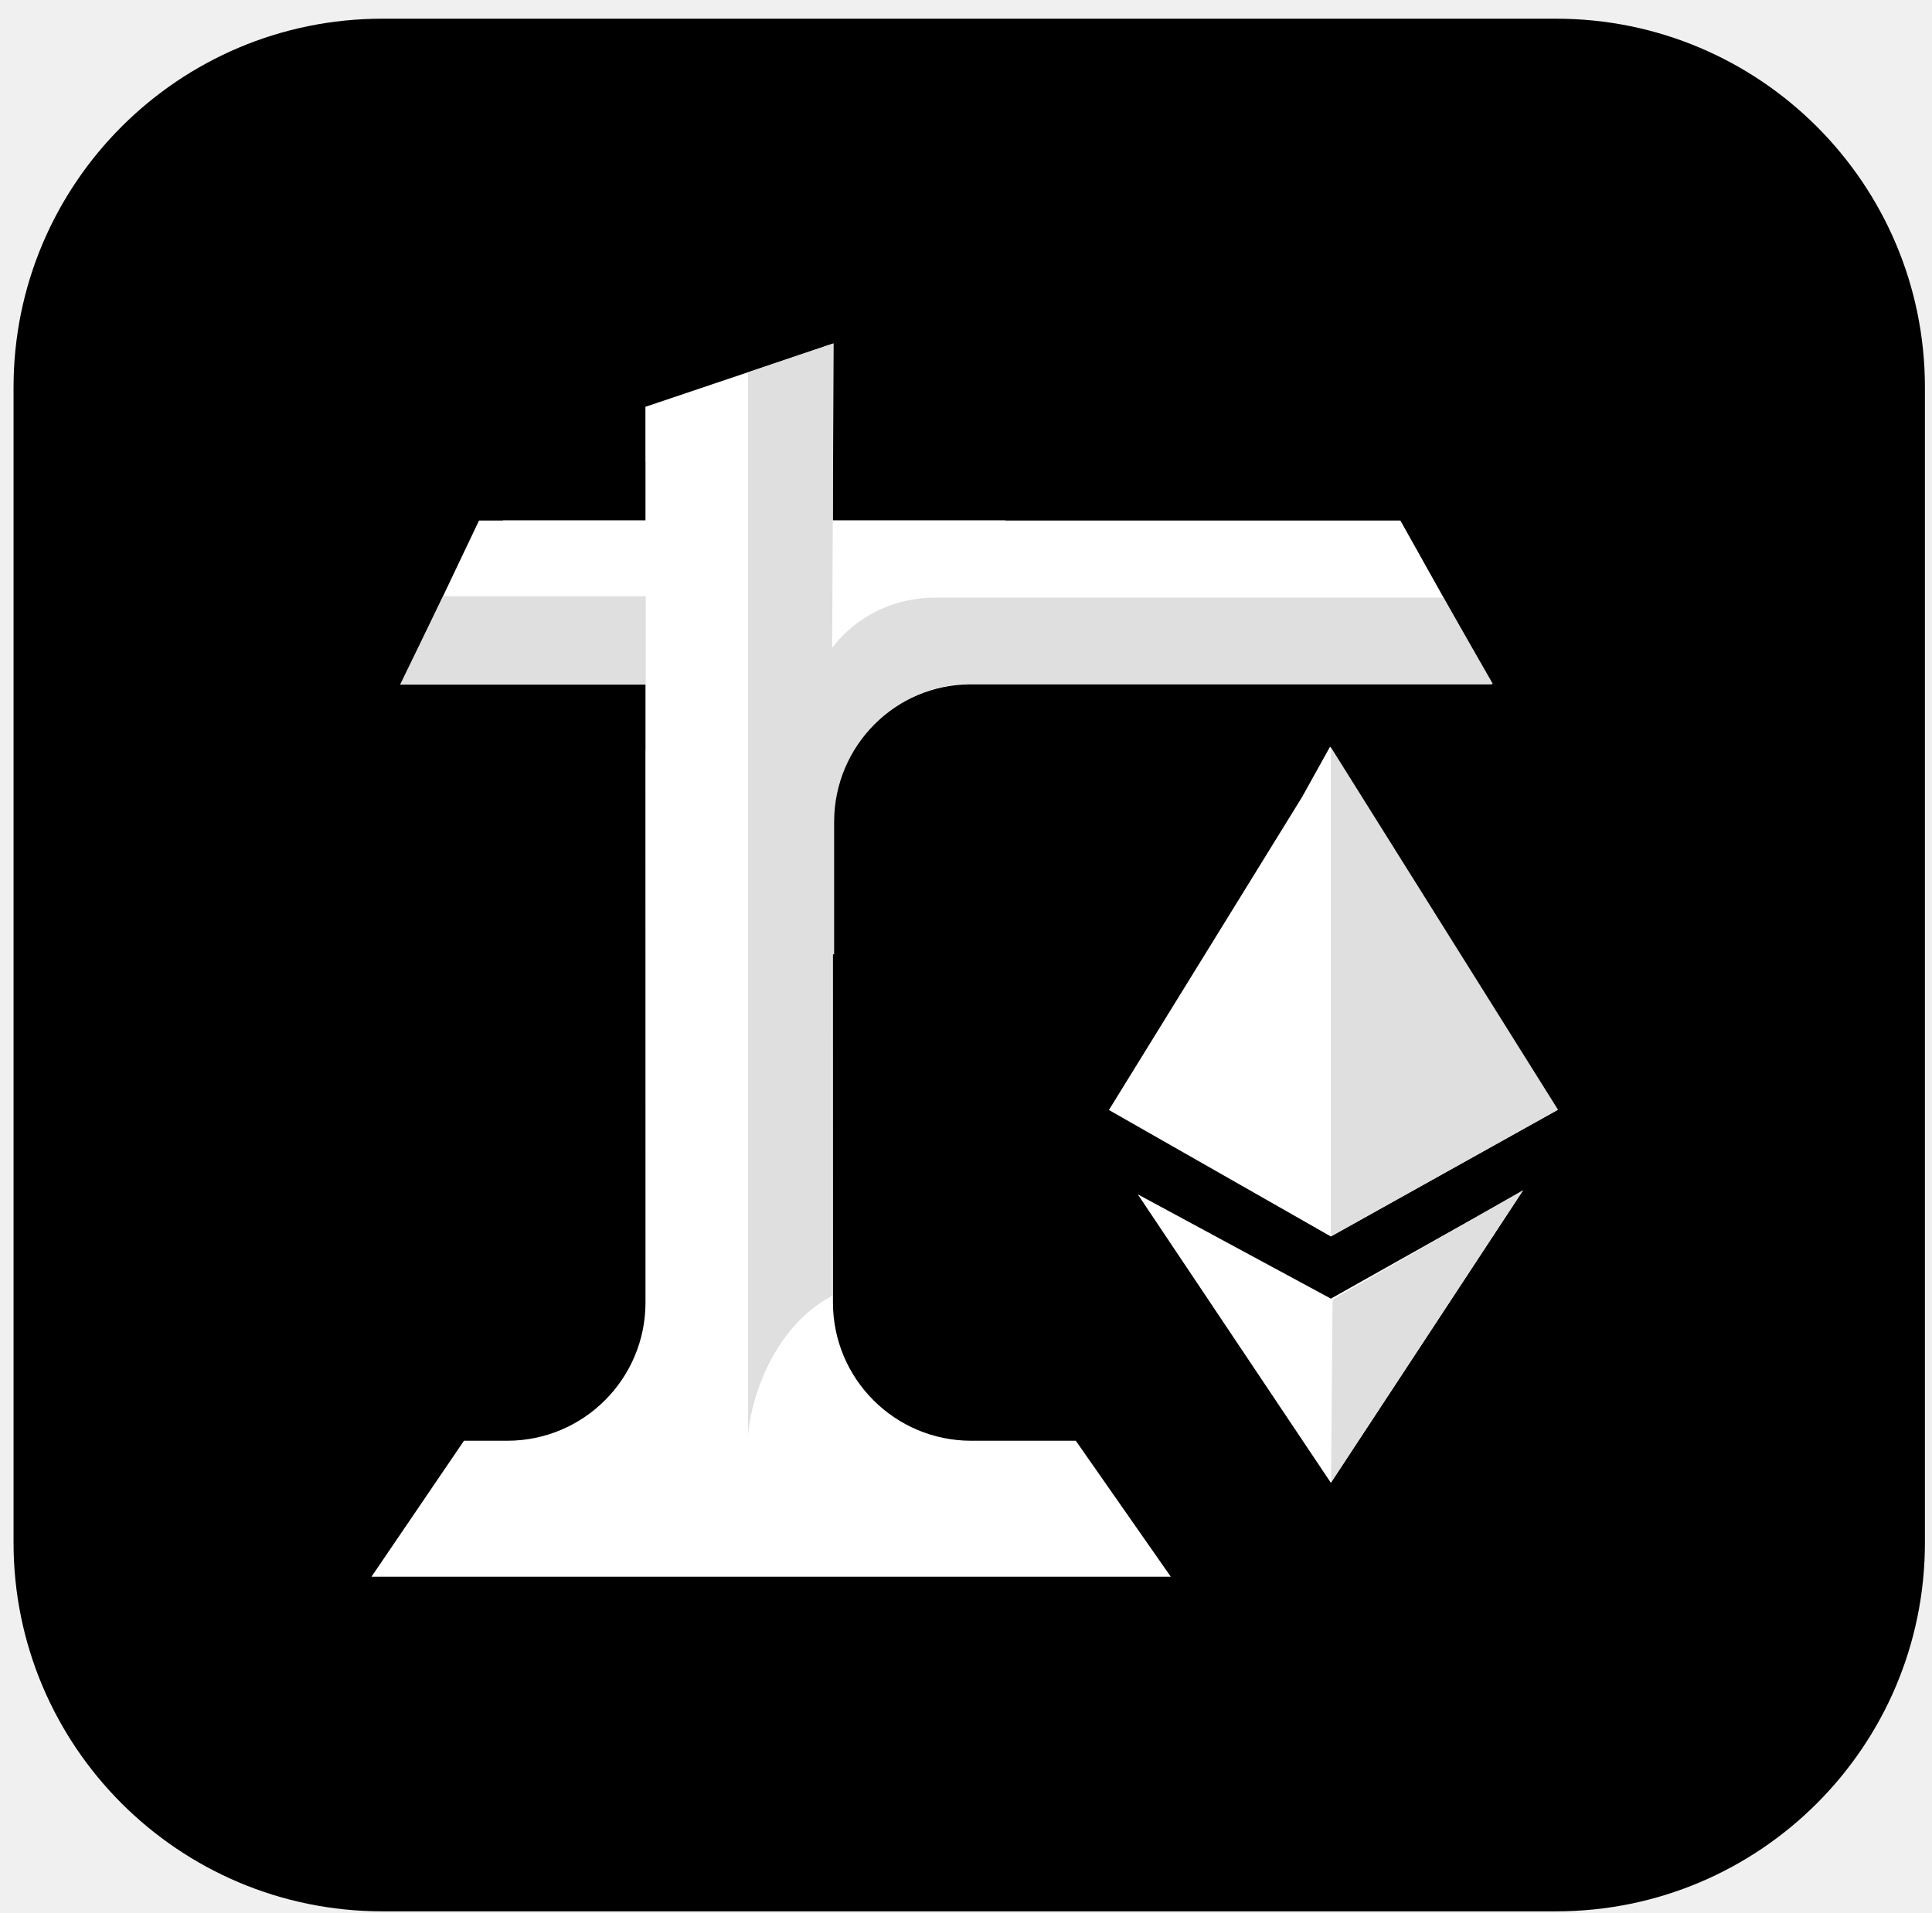
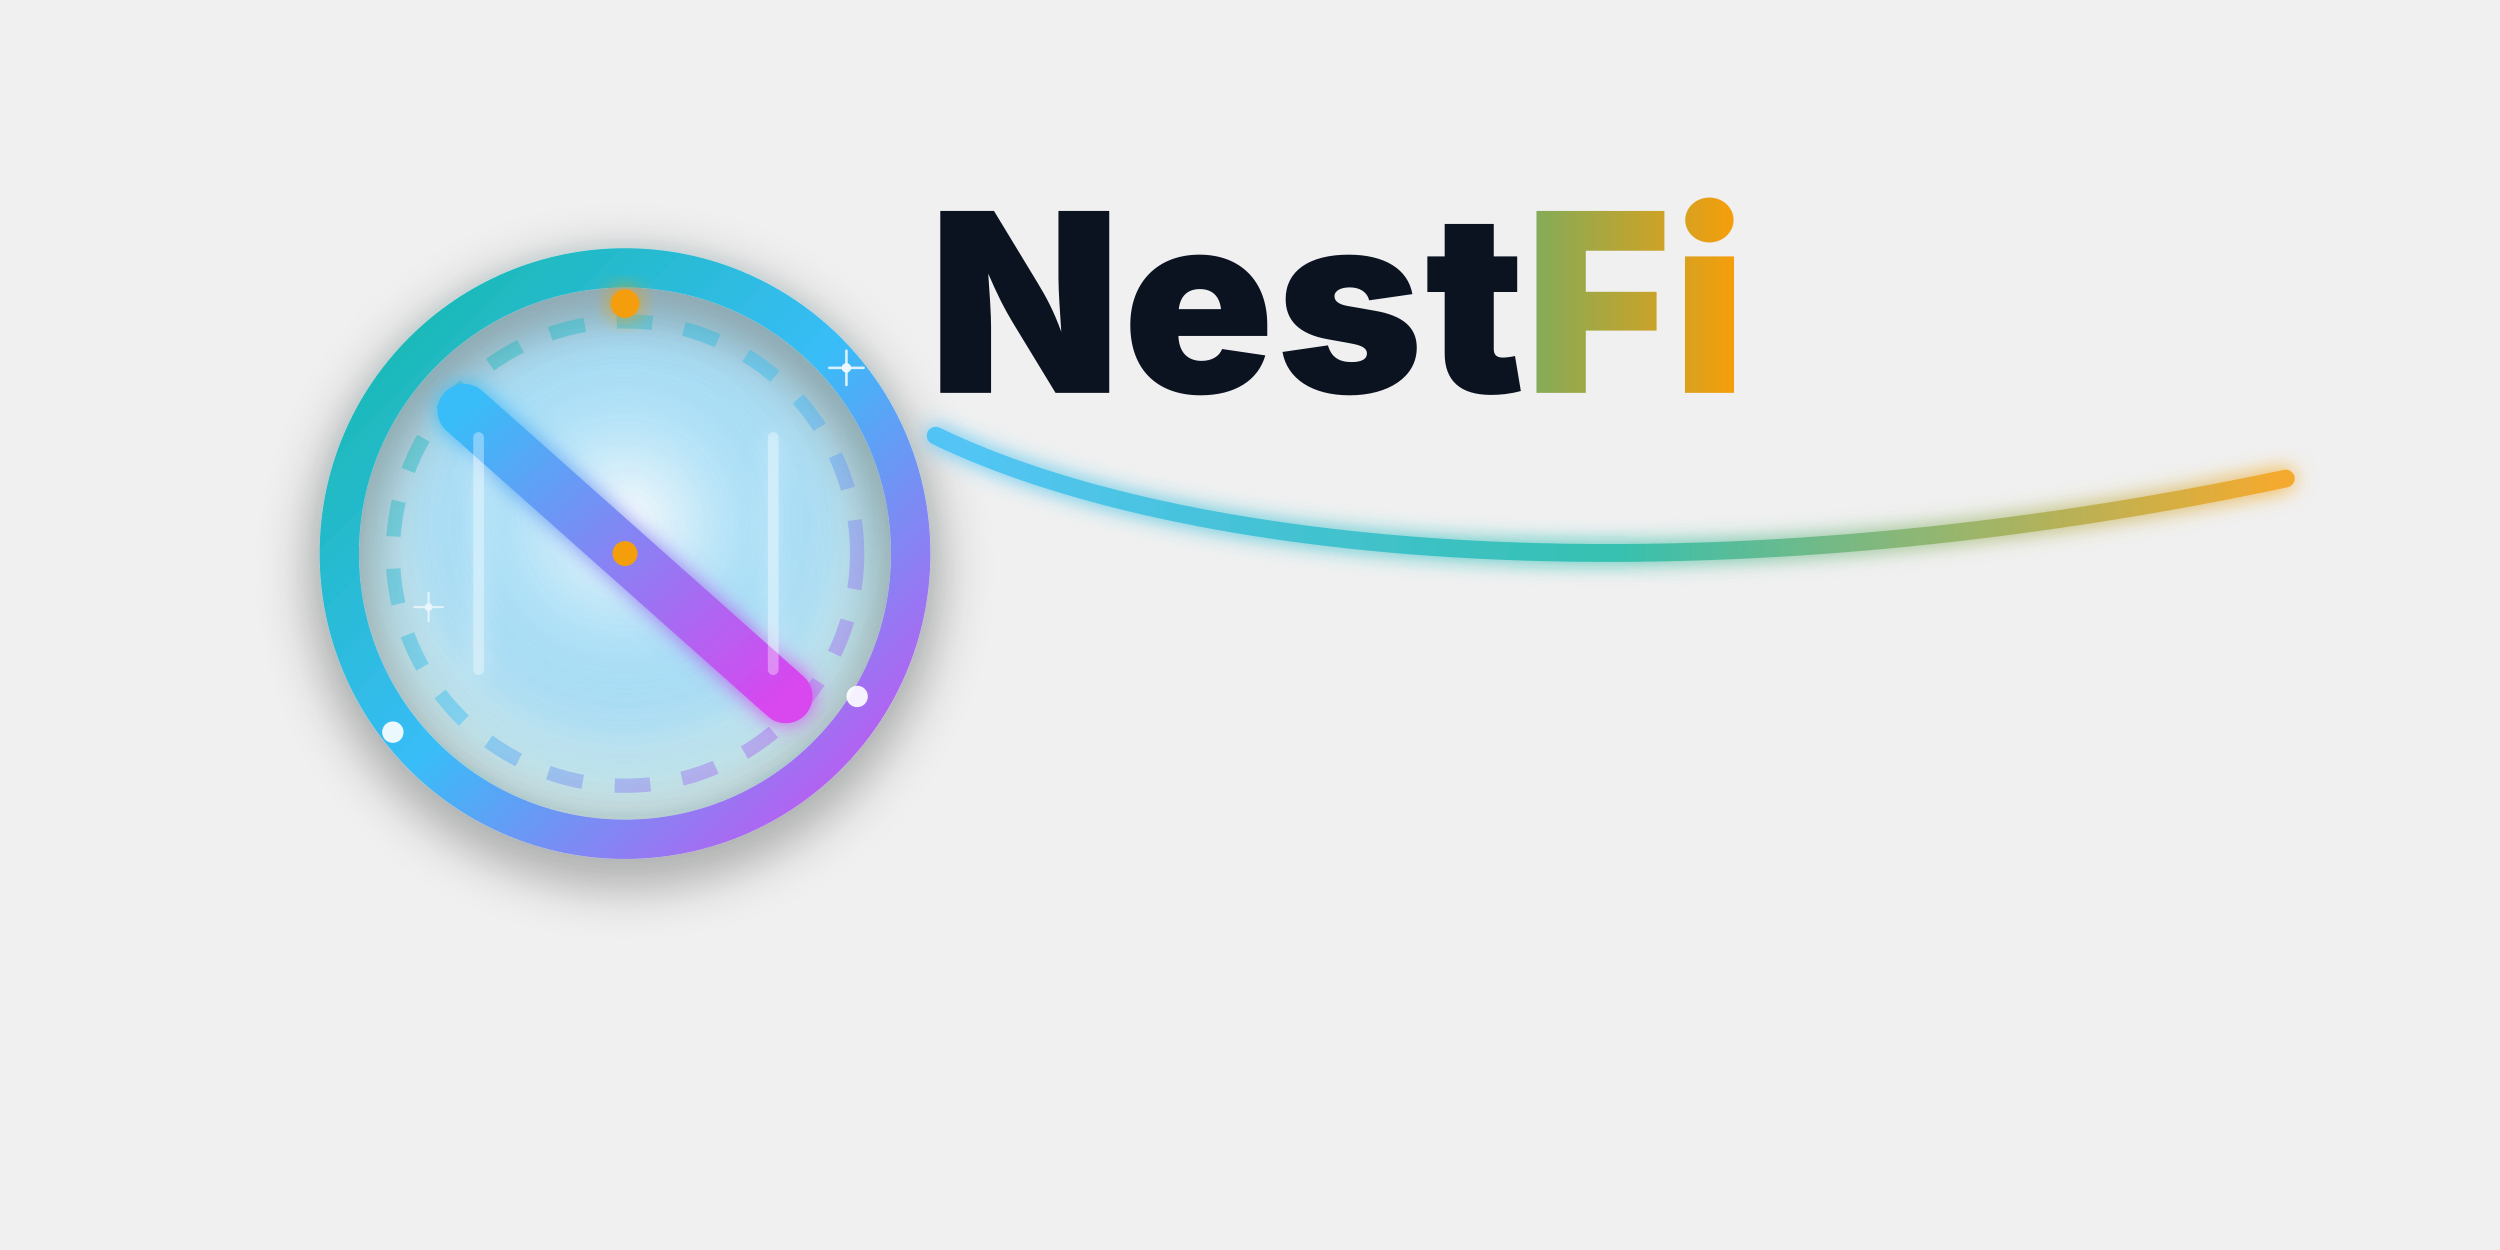
- <svg xmlns="http://www.w3.org/2000/svg" width="103" height="102" viewBox="0 0 103 102" fill="none">
-   <rect x="0.722" y="0.997" width="101.901" height="100.925" rx="19.661" fill="black" />
-   <path d="M69.415 42.505L70.912 39.812L72.544 42.505L83.024 59.191L70.953 65.936L59.119 59.191L69.415 42.505Z" fill="white" />
-   <path d="M70.953 69.25L60.658 63.688L70.953 79.072L81.184 63.498L70.953 69.25Z" fill="white" />
-   <path d="M70.953 65.926V41.853V39.85L83.063 59.178L70.953 65.926Z" fill="#DFDFDF" />
-   <path d="M70.962 79.05L71.041 69.297L81.206 63.463L70.962 79.05Z" fill="#DFDFDF" />
-   <path d="M34.409 21.693V24.613H34.413L34.412 27.747H26.809L26.809 27.757H25.538L21.384 36.491H34.413V39.972H34.409L34.413 69.455C34.413 73.527 31.113 76.828 27.041 76.828H24.735L19.806 84.077H62.417L57.354 76.828H51.779C47.708 76.828 44.407 73.527 44.407 69.455L44.402 43.665C44.507 39.708 47.73 36.527 51.705 36.491H79.548L74.658 27.757H53.602L53.602 27.747L44.399 27.747L44.399 24.613H44.402V18.325L34.409 21.693Z" fill="white" />
-   <path d="M39.882 19.852V76.55C39.973 74.964 41.047 70.855 44.365 69.103V50.867L44.47 50.9V43.831C44.47 39.759 47.771 36.458 51.843 36.458H79.581L76.951 31.866H49.908C46.129 31.866 44.365 34.556 44.365 34.556L44.444 18.307L39.882 19.852Z" fill="#DFDFDF" />
-   <path d="M23.622 31.793L21.329 36.508H34.425V31.793H23.622Z" fill="#DFDFDF" />
+ <svg xmlns="http://www.w3.org/2000/svg" width="1400" height="700" viewBox="0 0 1400 700" fill="none">
+   <defs>
+     <linearGradient id="grad-ring" x1="0" y1="0" x2="1" y2="1">
+       <stop offset="0%" stop-color="#14B8A6" />
+       <stop offset="50%" stop-color="#38BDF8" />
+       <stop offset="100%" stop-color="#D946EF" />
+     </linearGradient>
+     <radialGradient id="grad-core" cx="50%" cy="45%" r="60%">
+       <stop offset="0%" stop-color="#FFFFFF" stop-opacity="0.9" />
+       <stop offset="55%" stop-color="#38BDF8" stop-opacity="0.25" />
+       <stop offset="100%" stop-color="#14B8A6" stop-opacity="0" />
+     </radialGradient>
+     <linearGradient id="grad-word" x1="0" y1="0" x2="1" y2="0">
+       <stop offset="0%" stop-color="#38BDF8" />
+       <stop offset="50%" stop-color="#14B8A6" />
+       <stop offset="100%" stop-color="#F59E0B" />
+     </linearGradient>
+     <linearGradient id="grad-N" x1="0" y1="0" x2="1" y2="1">
+       <stop offset="0%" stop-color="#38BDF8" />
+       <stop offset="100%" stop-color="#D946EF" />
+     </linearGradient>
+     <filter id="glow-strong" x="-50%" y="-50%" width="200%" height="200%">
+       <feGaussianBlur stdDeviation="6" result="blur" />
+       <feMerge>
+         <feMergeNode in="blur" />
+         <feMergeNode in="SourceGraphic" />
+       </feMerge>
+     </filter>
+     <filter id="soft-shadow" x="-50%" y="-50%" width="200%" height="200%">
+       <feDropShadow dx="0" dy="10" stdDeviation="16" flood-color="#000000" flood-opacity="0.45" />
+     </filter>
+     <g id="sparkle">
+       <circle cx="0" cy="0" r="2.2" fill="#ffffff" />
+       <path d="M-8 0 H8 M0 -8 V8" stroke="#ffffff" stroke-width="1.2" stroke-linecap="round" opacity="0.9" />
+     </g>
+   </defs>
+   <g transform="translate(150,110)">
+     <circle cx="200" cy="200" r="170" fill="url(#grad-core)" filter="url(#glow-strong)" opacity="0.8" />
+     <circle cx="200" cy="200" r="160" fill="none" stroke="url(#grad-ring)" stroke-width="22" filter="url(#soft-shadow)" />
+     <circle cx="200" cy="200" r="130" fill="none" stroke="url(#grad-ring)" stroke-opacity="0.45" stroke-width="8" stroke-dasharray="20 18" />
+     <circle cx="200" cy="60" r="8" fill="#F59E0B" filter="url(#glow-strong)" />
+     <circle cx="330" cy="280" r="6" fill="#ffffff" opacity="0.9" />
+     <circle cx="70" cy="300" r="6" fill="#ffffff" opacity="0.9" />
+     <use href="#sparkle" x="270" y="80" transform="scale(1.2)" opacity="0.9" />
+     <use href="#sparkle" x="90" y="230" opacity="0.7" />
+     <g filter="url(#glow-strong)">
+       <path d="M110 120 L110 280" stroke="url(#grad-N)" stroke-width="30" stroke-linecap="round" />
+       <path d="M110 120 L290 280" stroke="url(#grad-N)" stroke-width="30" stroke-linecap="round" />
+       <path d="M290 120 L290 280" stroke="url(#grad-N)" stroke-width="30" stroke-linecap="round" />
+       <path d="M118 135 L118 265" stroke="#FFFFFF" stroke-opacity="0.35" stroke-width="6" stroke-linecap="round" />
+       <path d="M283 135 L283 265" stroke="#FFFFFF" stroke-opacity="0.35" stroke-width="6" stroke-linecap="round" />
+     </g>
+     <circle cx="200" cy="200" r="7" fill="#F59E0B" />
+   </g>
+   <g transform="translate(520,220)">
+     <text x="0" y="0" fill="#0B1220" font-family="Inter, ui-sans-serif, system-ui, Segoe UI, Roboto, Helvetica, Arial, sans-serif" font-weight="900" font-size="140" letter-spacing="1">
+       Nest<tspan fill="url(#grad-word)">Fi</tspan>
+     </text>
+     <path d="M4 24 C140 90, 420 120, 760 48" stroke="url(#grad-word)" stroke-width="10" fill="none" stroke-linecap="round" opacity="0.85" filter="url(#glow-strong)" />
+   </g>
</svg>
